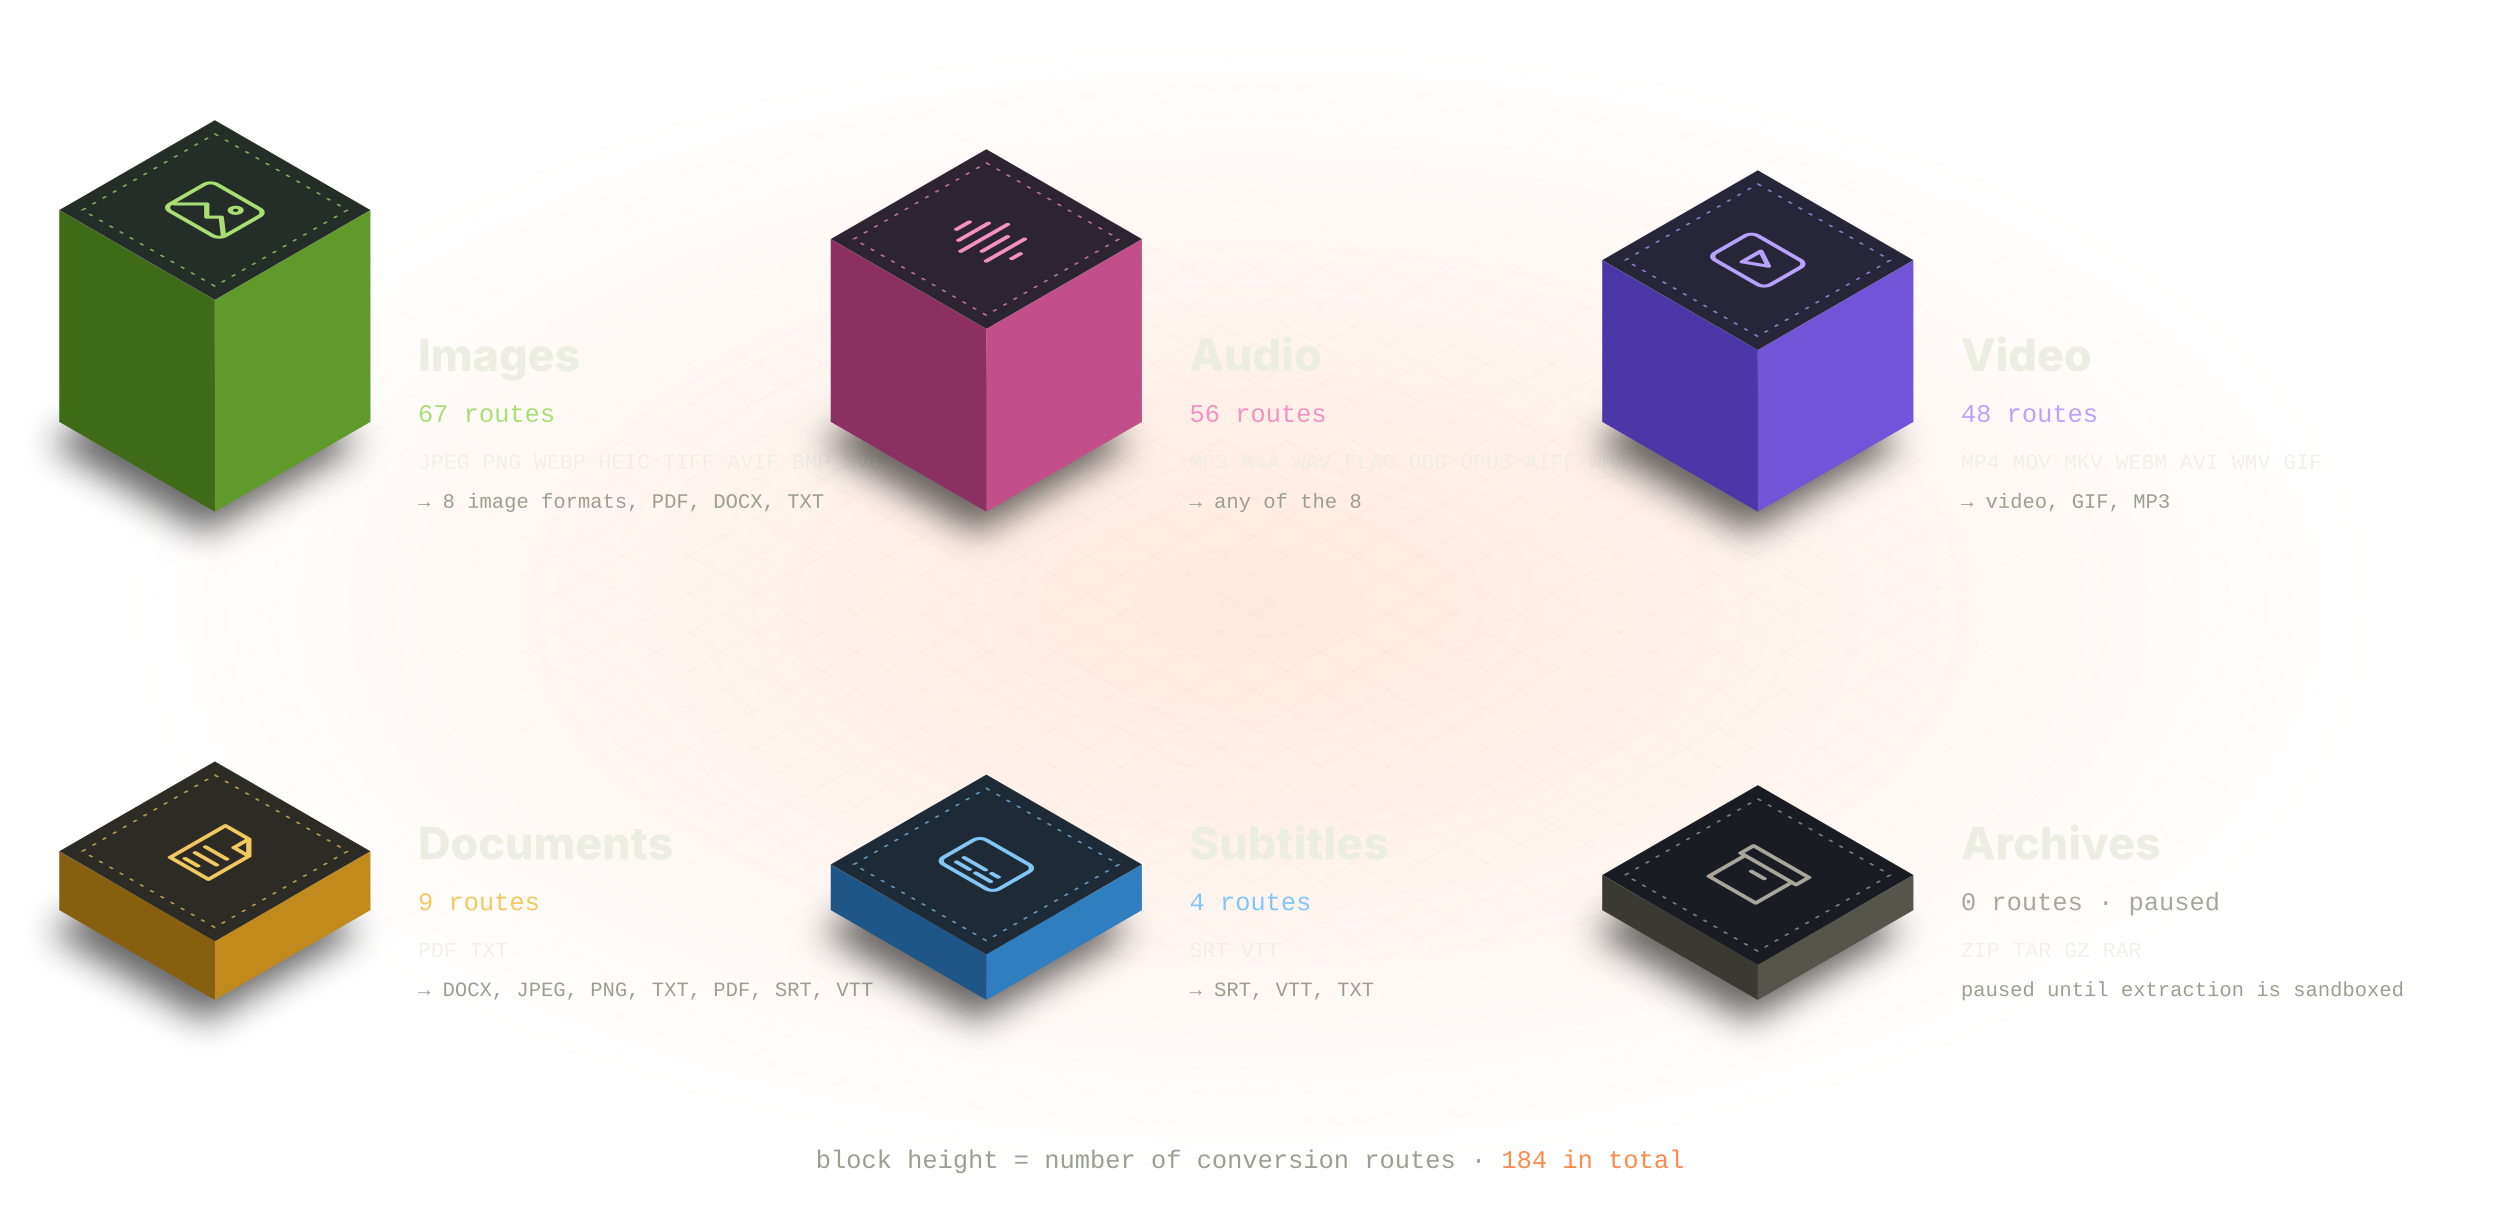
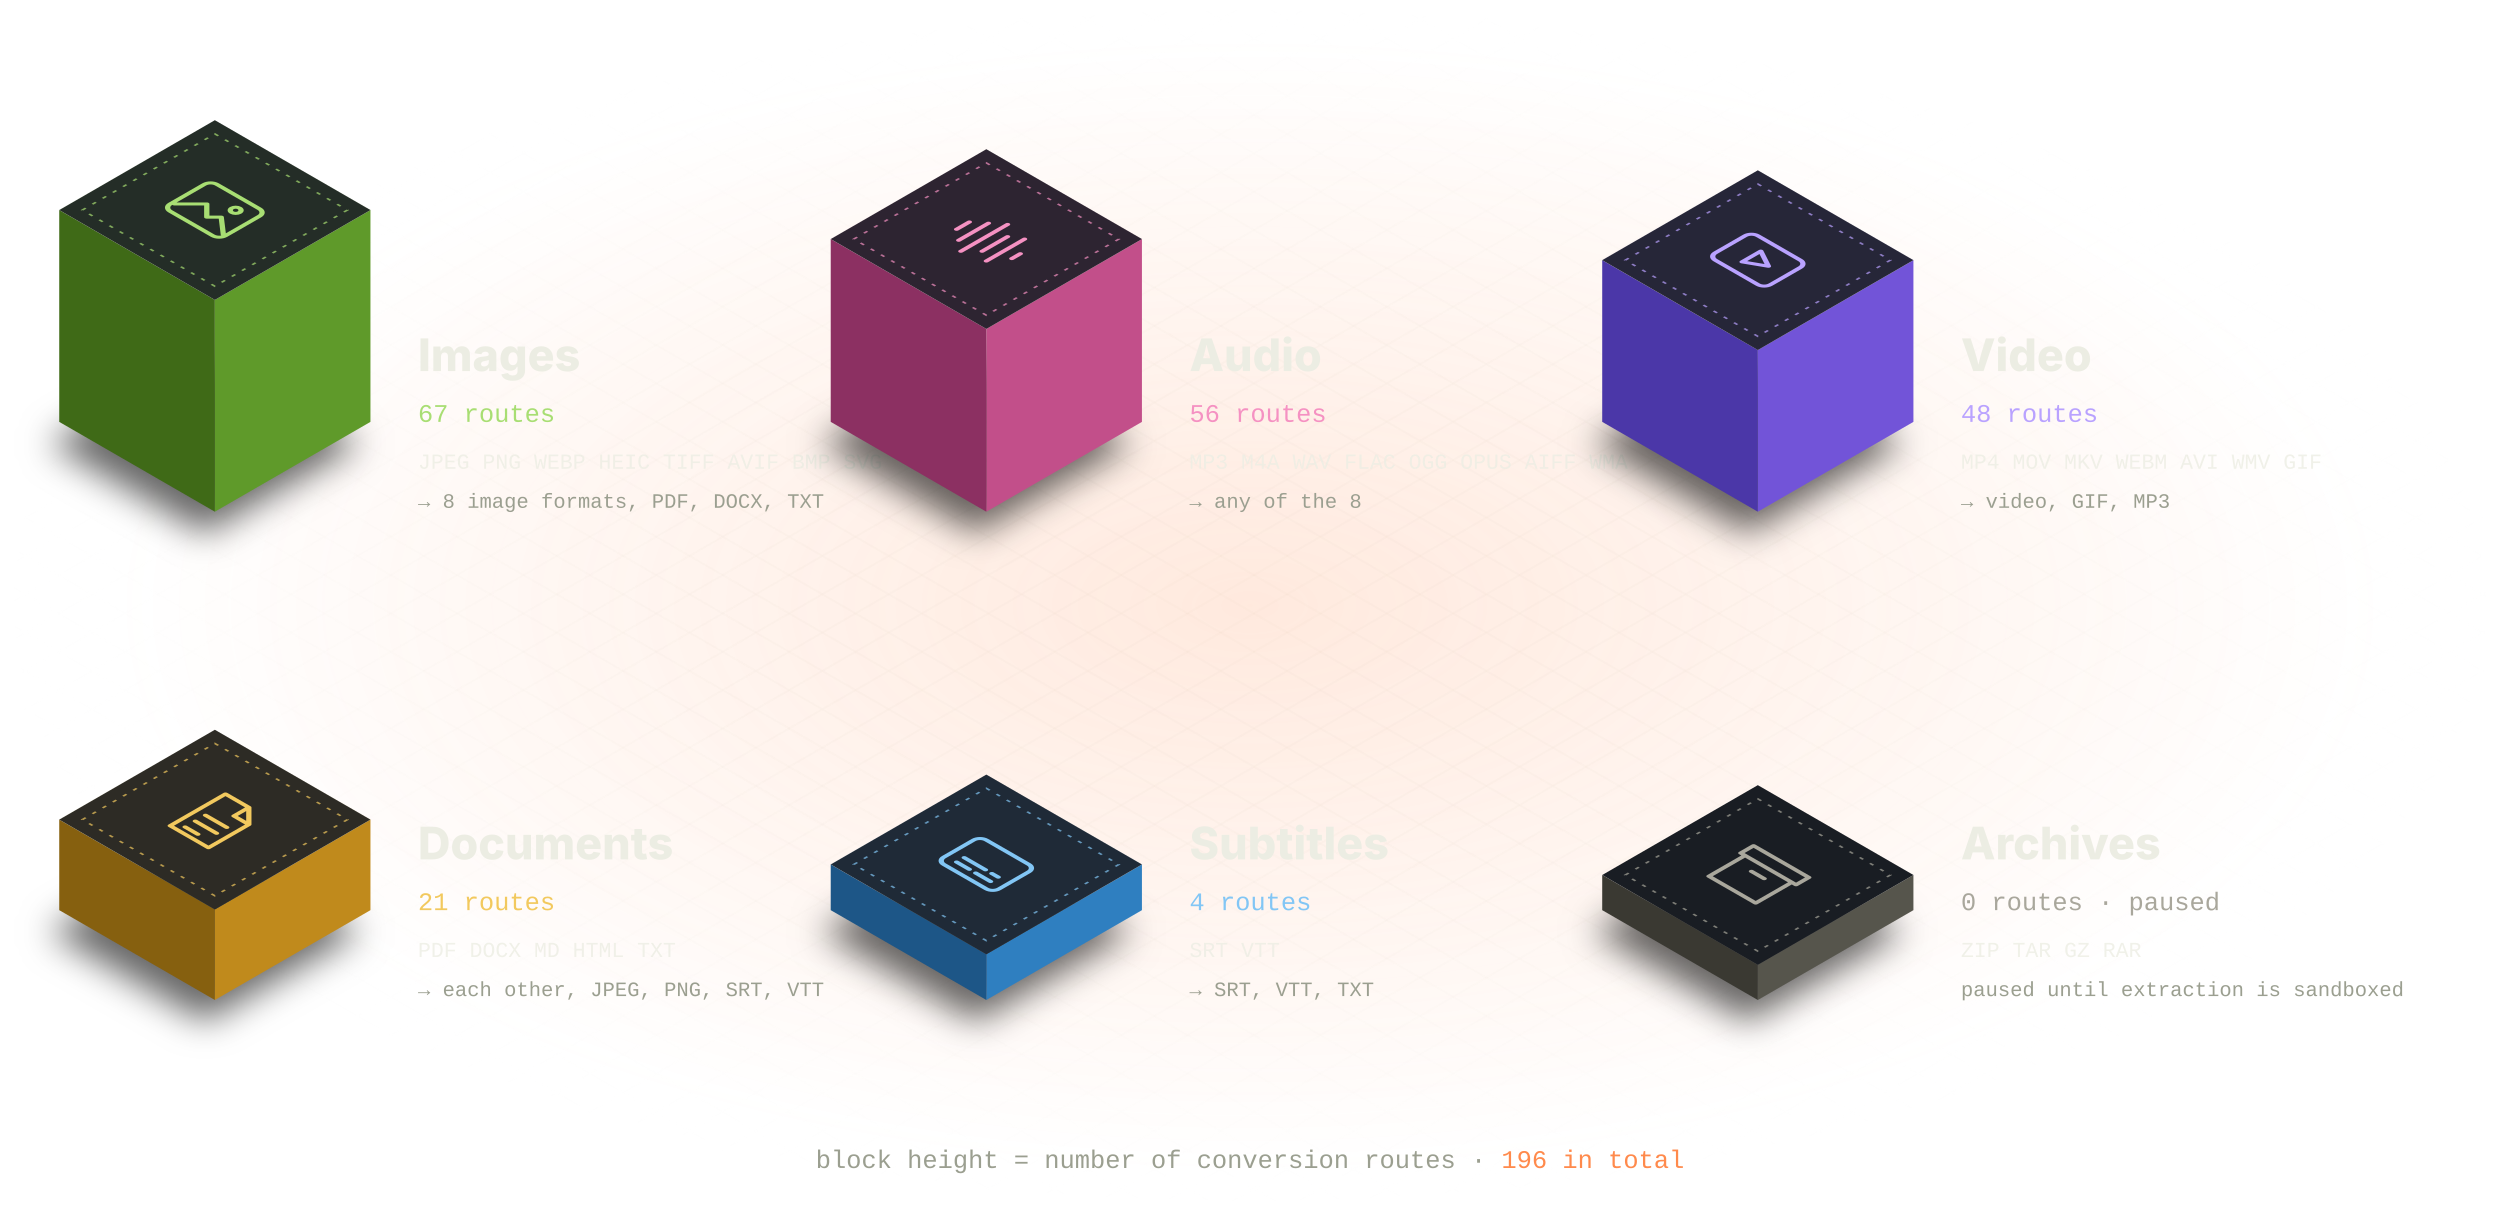
- <svg xmlns="http://www.w3.org/2000/svg" viewBox="0 0 1280 620" width="1280" height="620" role="img" aria-label="184 conversion routes across images, audio, video, documents and subtitles">
+ <svg xmlns="http://www.w3.org/2000/svg" viewBox="0 0 1280 620" width="1280" height="620" role="img" aria-label="196 conversion routes across images, audio, video, documents and subtitles">
  <defs>
    <radialGradient id="glowOrange" cx=".5" cy=".5" r=".5">
      <stop offset="0" stop-color="#ff8a4c" stop-opacity="0.34" />
      <stop offset="1" stop-color="#ff8a4c" stop-opacity="0" />
    </radialGradient>
    <radialGradient id="glowLime" cx=".5" cy=".5" r=".5">
      <stop offset="0" stop-color="#a8de73" stop-opacity="0.24" />
      <stop offset="1" stop-color="#a8de73" stop-opacity="0" />
    </radialGradient>
    <radialGradient id="glowGrape" cx=".5" cy=".5" r=".5">
      <stop offset="0" stop-color="#b9a2ff" stop-opacity="0.24" />
      <stop offset="1" stop-color="#b9a2ff" stop-opacity="0" />
    </radialGradient>
    <radialGradient id="glowBerry" cx=".5" cy=".5" r=".5">
      <stop offset="0" stop-color="#f591c2" stop-opacity="0.21" />
      <stop offset="1" stop-color="#f591c2" stop-opacity="0" />
    </radialGradient>
    <radialGradient id="glowSky" cx=".5" cy=".5" r=".5">
      <stop offset="0" stop-color="#82c6f5" stop-opacity="0.21" />
      <stop offset="1" stop-color="#82c6f5" stop-opacity="0" />
    </radialGradient>
    <radialGradient id="glowLemon" cx=".5" cy=".5" r=".5">
      <stop offset="0" stop-color="#f2c95e" stop-opacity="0.22" />
      <stop offset="1" stop-color="#f2c95e" stop-opacity="0" />
    </radialGradient>
    <radialGradient id="fadeGrad" cx=".5" cy=".5" r=".5">
      <stop offset=".35" stop-color="#fff" stop-opacity="1" />
      <stop offset="1" stop-color="#fff" stop-opacity="0" />
    </radialGradient>
    <mask id="fade" maskUnits="userSpaceOnUse" x="0" y="0" width="1280" height="620">
      <rect width="1280" height="620" fill="url(#fadeGrad)" />
    </mask>
    <filter id="soft" x="-30%" y="-30%" width="160%" height="160%">
      <feGaussianBlur stdDeviation="9" />
    </filter>
    <filter id="softer" x="-30%" y="-30%" width="160%" height="160%">
      <feGaussianBlur stdDeviation="16" />
    </filter>
    <filter id="glow" x="-50%" y="-50%" width="200%" height="200%">
      <feGaussianBlur stdDeviation="3" result="b" />
      <feMerge>
        <feMergeNode in="b" />
        <feMergeNode in="SourceGraphic" />
      </feMerge>
    </filter>
  </defs>
  <style>
    .float { animation: float 6s ease-in-out infinite; }
    .float.d1 { animation-delay: -1.5s; }
    .float.d2 { animation-delay: -3s; }
    .float.d3 { animation-delay: -4.5s; }
    .breathe { animation: breathe 6s ease-in-out infinite; transform-box: fill-box; transform-origin: center; }
    .breathe.d1 { animation-delay: -1.5s; }
    .breathe.d2 { animation-delay: -3s; }
    .breathe.d3 { animation-delay: -4.5s; }
    .twinkle { animation: twinkle 4s ease-in-out infinite; }
    .drift { animation: drift 16s linear infinite; }
    .press { animation: press 6s cubic-bezier(.32,.72,0,1) infinite; }
    .press.k1 { animation-delay: 2s; }
    .press.k2 { animation-delay: 4s; }
    .run { animation: run 1.6s linear infinite; }
    @keyframes float { 0%, 100% { transform: translateY(0) } 50% { transform: translateY(-12px) } }
    @keyframes breathe { 0%, 100% { opacity: .5; transform: scale(1) } 50% { opacity: .3; transform: scale(.9) } }
    @keyframes twinkle { 0%, 100% { opacity: .15 } 50% { opacity: .75 } }
    @keyframes drift { from { transform: translateY(0) } to { transform: translateY(-640px) } }
    @keyframes press { 0%, 4% { transform: translateY(0) } 9%, 28% { transform: translateY(9px) } 34%, 100% { transform: translateY(0) } }
    @keyframes run { to { stroke-dashoffset: -20 } }
    @media (prefers-reduced-motion: reduce) { * { animation: none !important } }
  </style>
  <g mask="url(#fade)">
    <g stroke="#d0d3bf" stroke-opacity="0.07" stroke-width="1">
      <line x1="-2520" y1="0" x2="-1446.13" y2="620" />
      <line x1="-2520" y1="0" x2="-3593.87" y2="620" />
      <line x1="-2486" y1="0" x2="-1412.13" y2="620" />
      <line x1="-2486" y1="0" x2="-3559.87" y2="620" />
      <line x1="-2452" y1="0" x2="-1378.13" y2="620" />
      <line x1="-2452" y1="0" x2="-3525.87" y2="620" />
      <line x1="-2418" y1="0" x2="-1344.13" y2="620" />
      <line x1="-2418" y1="0" x2="-3491.87" y2="620" />
      <line x1="-2384" y1="0" x2="-1310.13" y2="620" />
      <line x1="-2384" y1="0" x2="-3457.87" y2="620" />
      <line x1="-2350" y1="0" x2="-1276.13" y2="620" />
      <line x1="-2350" y1="0" x2="-3423.87" y2="620" />
      <line x1="-2316" y1="0" x2="-1242.13" y2="620" />
      <line x1="-2316" y1="0" x2="-3389.87" y2="620" />
      <line x1="-2282" y1="0" x2="-1208.13" y2="620" />
      <line x1="-2282" y1="0" x2="-3355.87" y2="620" />
      <line x1="-2248" y1="0" x2="-1174.13" y2="620" />
      <line x1="-2248" y1="0" x2="-3321.87" y2="620" />
      <line x1="-2214" y1="0" x2="-1140.13" y2="620" />
      <line x1="-2214" y1="0" x2="-3287.87" y2="620" />
      <line x1="-2180" y1="0" x2="-1106.13" y2="620" />
      <line x1="-2180" y1="0" x2="-3253.87" y2="620" />
      <line x1="-2146" y1="0" x2="-1072.13" y2="620" />
      <line x1="-2146" y1="0" x2="-3219.87" y2="620" />
      <line x1="-2112" y1="0" x2="-1038.13" y2="620" />
      <line x1="-2112" y1="0" x2="-3185.87" y2="620" />
      <line x1="-2078" y1="0" x2="-1004.13" y2="620" />
      <line x1="-2078" y1="0" x2="-3151.87" y2="620" />
      <line x1="-2044" y1="0" x2="-970.13" y2="620" />
      <line x1="-2044" y1="0" x2="-3117.87" y2="620" />
      <line x1="-2010" y1="0" x2="-936.13" y2="620" />
      <line x1="-2010" y1="0" x2="-3083.87" y2="620" />
      <line x1="-1976" y1="0" x2="-902.13" y2="620" />
      <line x1="-1976" y1="0" x2="-3049.87" y2="620" />
      <line x1="-1942" y1="0" x2="-868.13" y2="620" />
      <line x1="-1942" y1="0" x2="-3015.87" y2="620" />
      <line x1="-1908" y1="0" x2="-834.13" y2="620" />
      <line x1="-1908" y1="0" x2="-2981.87" y2="620" />
      <line x1="-1874" y1="0" x2="-800.13" y2="620" />
      <line x1="-1874" y1="0" x2="-2947.87" y2="620" />
      <line x1="-1840" y1="0" x2="-766.13" y2="620" />
      <line x1="-1840" y1="0" x2="-2913.87" y2="620" />
      <line x1="-1806" y1="0" x2="-732.13" y2="620" />
      <line x1="-1806" y1="0" x2="-2879.87" y2="620" />
      <line x1="-1772" y1="0" x2="-698.13" y2="620" />
      <line x1="-1772" y1="0" x2="-2845.87" y2="620" />
      <line x1="-1738" y1="0" x2="-664.13" y2="620" />
      <line x1="-1738" y1="0" x2="-2811.87" y2="620" />
      <line x1="-1704" y1="0" x2="-630.13" y2="620" />
      <line x1="-1704" y1="0" x2="-2777.87" y2="620" />
      <line x1="-1670" y1="0" x2="-596.13" y2="620" />
      <line x1="-1670" y1="0" x2="-2743.87" y2="620" />
      <line x1="-1636" y1="0" x2="-562.13" y2="620" />
      <line x1="-1636" y1="0" x2="-2709.87" y2="620" />
      <line x1="-1602" y1="0" x2="-528.13" y2="620" />
      <line x1="-1602" y1="0" x2="-2675.87" y2="620" />
      <line x1="-1568" y1="0" x2="-494.13" y2="620" />
      <line x1="-1568" y1="0" x2="-2641.87" y2="620" />
      <line x1="-1534" y1="0" x2="-460.13" y2="620" />
      <line x1="-1534" y1="0" x2="-2607.87" y2="620" />
      <line x1="-1500" y1="0" x2="-426.13" y2="620" />
      <line x1="-1500" y1="0" x2="-2573.87" y2="620" />
      <line x1="-1466" y1="0" x2="-392.13" y2="620" />
      <line x1="-1466" y1="0" x2="-2539.87" y2="620" />
      <line x1="-1432" y1="0" x2="-358.13" y2="620" />
      <line x1="-1432" y1="0" x2="-2505.87" y2="620" />
      <line x1="-1398" y1="0" x2="-324.13" y2="620" />
      <line x1="-1398" y1="0" x2="-2471.87" y2="620" />
      <line x1="-1364" y1="0" x2="-290.13" y2="620" />
      <line x1="-1364" y1="0" x2="-2437.87" y2="620" />
      <line x1="-1330" y1="0" x2="-256.13" y2="620" />
      <line x1="-1330" y1="0" x2="-2403.87" y2="620" />
      <line x1="-1296" y1="0" x2="-222.13" y2="620" />
      <line x1="-1296" y1="0" x2="-2369.87" y2="620" />
      <line x1="-1262" y1="0" x2="-188.13" y2="620" />
      <line x1="-1262" y1="0" x2="-2335.87" y2="620" />
      <line x1="-1228" y1="0" x2="-154.13" y2="620" />
      <line x1="-1228" y1="0" x2="-2301.87" y2="620" />
      <line x1="-1194" y1="0" x2="-120.13" y2="620" />
      <line x1="-1194" y1="0" x2="-2267.87" y2="620" />
      <line x1="-1160" y1="0" x2="-86.13" y2="620" />
      <line x1="-1160" y1="0" x2="-2233.87" y2="620" />
      <line x1="-1126" y1="0" x2="-52.13" y2="620" />
      <line x1="-1126" y1="0" x2="-2199.87" y2="620" />
      <line x1="-1092" y1="0" x2="-18.13" y2="620" />
      <line x1="-1092" y1="0" x2="-2165.87" y2="620" />
      <line x1="-1058" y1="0" x2="15.87" y2="620" />
      <line x1="-1058" y1="0" x2="-2131.87" y2="620" />
      <line x1="-1024" y1="0" x2="49.87" y2="620" />
      <line x1="-1024" y1="0" x2="-2097.87" y2="620" />
      <line x1="-990" y1="0" x2="83.87" y2="620" />
      <line x1="-990" y1="0" x2="-2063.87" y2="620" />
      <line x1="-956" y1="0" x2="117.87" y2="620" />
      <line x1="-956" y1="0" x2="-2029.87" y2="620" />
      <line x1="-922" y1="0" x2="151.87" y2="620" />
      <line x1="-922" y1="0" x2="-1995.87" y2="620" />
      <line x1="-888" y1="0" x2="185.87" y2="620" />
      <line x1="-888" y1="0" x2="-1961.87" y2="620" />
      <line x1="-854" y1="0" x2="219.87" y2="620" />
      <line x1="-854" y1="0" x2="-1927.87" y2="620" />
      <line x1="-820" y1="0" x2="253.87" y2="620" />
      <line x1="-820" y1="0" x2="-1893.87" y2="620" />
      <line x1="-786" y1="0" x2="287.87" y2="620" />
      <line x1="-786" y1="0" x2="-1859.87" y2="620" />
      <line x1="-752" y1="0" x2="321.87" y2="620" />
      <line x1="-752" y1="0" x2="-1825.87" y2="620" />
      <line x1="-718" y1="0" x2="355.87" y2="620" />
      <line x1="-718" y1="0" x2="-1791.87" y2="620" />
      <line x1="-684" y1="0" x2="389.87" y2="620" />
      <line x1="-684" y1="0" x2="-1757.87" y2="620" />
      <line x1="-650" y1="0" x2="423.87" y2="620" />
      <line x1="-650" y1="0" x2="-1723.87" y2="620" />
      <line x1="-616" y1="0" x2="457.87" y2="620" />
      <line x1="-616" y1="0" x2="-1689.87" y2="620" />
      <line x1="-582" y1="0" x2="491.87" y2="620" />
      <line x1="-582" y1="0" x2="-1655.87" y2="620" />
      <line x1="-548" y1="0" x2="525.87" y2="620" />
      <line x1="-548" y1="0" x2="-1621.87" y2="620" />
      <line x1="-514" y1="0" x2="559.87" y2="620" />
      <line x1="-514" y1="0" x2="-1587.87" y2="620" />
      <line x1="-480" y1="0" x2="593.87" y2="620" />
      <line x1="-480" y1="0" x2="-1553.87" y2="620" />
      <line x1="-446" y1="0" x2="627.87" y2="620" />
      <line x1="-446" y1="0" x2="-1519.87" y2="620" />
      <line x1="-412" y1="0" x2="661.87" y2="620" />
      <line x1="-412" y1="0" x2="-1485.87" y2="620" />
      <line x1="-378" y1="0" x2="695.87" y2="620" />
      <line x1="-378" y1="0" x2="-1451.87" y2="620" />
      <line x1="-344" y1="0" x2="729.87" y2="620" />
      <line x1="-344" y1="0" x2="-1417.87" y2="620" />
      <line x1="-310" y1="0" x2="763.87" y2="620" />
      <line x1="-310" y1="0" x2="-1383.87" y2="620" />
      <line x1="-276" y1="0" x2="797.87" y2="620" />
      <line x1="-276" y1="0" x2="-1349.87" y2="620" />
      <line x1="-242" y1="0" x2="831.87" y2="620" />
      <line x1="-242" y1="0" x2="-1315.87" y2="620" />
      <line x1="-208" y1="0" x2="865.87" y2="620" />
      <line x1="-208" y1="0" x2="-1281.87" y2="620" />
      <line x1="-174" y1="0" x2="899.87" y2="620" />
      <line x1="-174" y1="0" x2="-1247.87" y2="620" />
      <line x1="-140" y1="0" x2="933.87" y2="620" />
      <line x1="-140" y1="0" x2="-1213.87" y2="620" />
      <line x1="-106" y1="0" x2="967.87" y2="620" />
      <line x1="-106" y1="0" x2="-1179.87" y2="620" />
      <line x1="-72" y1="0" x2="1001.87" y2="620" />
      <line x1="-72" y1="0" x2="-1145.87" y2="620" />
      <line x1="-38" y1="0" x2="1035.87" y2="620" />
      <line x1="-38" y1="0" x2="-1111.87" y2="620" />
      <line x1="-4" y1="0" x2="1069.87" y2="620" />
      <line x1="-4" y1="0" x2="-1077.87" y2="620" />
      <line x1="30" y1="0" x2="1103.87" y2="620" />
      <line x1="30" y1="0" x2="-1043.87" y2="620" />
      <line x1="64" y1="0" x2="1137.87" y2="620" />
      <line x1="64" y1="0" x2="-1009.87" y2="620" />
      <line x1="98" y1="0" x2="1171.87" y2="620" />
      <line x1="98" y1="0" x2="-975.87" y2="620" />
      <line x1="132" y1="0" x2="1205.87" y2="620" />
      <line x1="132" y1="0" x2="-941.87" y2="620" />
      <line x1="166" y1="0" x2="1239.87" y2="620" />
      <line x1="166" y1="0" x2="-907.87" y2="620" />
      <line x1="200" y1="0" x2="1273.87" y2="620" />
      <line x1="200" y1="0" x2="-873.87" y2="620" />
      <line x1="234" y1="0" x2="1307.87" y2="620" />
      <line x1="234" y1="0" x2="-839.87" y2="620" />
      <line x1="268" y1="0" x2="1341.87" y2="620" />
      <line x1="268" y1="0" x2="-805.87" y2="620" />
      <line x1="302" y1="0" x2="1375.87" y2="620" />
      <line x1="302" y1="0" x2="-771.87" y2="620" />
      <line x1="336" y1="0" x2="1409.87" y2="620" />
      <line x1="336" y1="0" x2="-737.87" y2="620" />
      <line x1="370" y1="0" x2="1443.87" y2="620" />
      <line x1="370" y1="0" x2="-703.87" y2="620" />
      <line x1="404" y1="0" x2="1477.87" y2="620" />
      <line x1="404" y1="0" x2="-669.87" y2="620" />
      <line x1="438" y1="0" x2="1511.87" y2="620" />
      <line x1="438" y1="0" x2="-635.87" y2="620" />
      <line x1="472" y1="0" x2="1545.87" y2="620" />
      <line x1="472" y1="0" x2="-601.87" y2="620" />
      <line x1="506" y1="0" x2="1579.87" y2="620" />
      <line x1="506" y1="0" x2="-567.87" y2="620" />
      <line x1="540" y1="0" x2="1613.87" y2="620" />
      <line x1="540" y1="0" x2="-533.87" y2="620" />
      <line x1="574" y1="0" x2="1647.87" y2="620" />
      <line x1="574" y1="0" x2="-499.87" y2="620" />
      <line x1="608" y1="0" x2="1681.87" y2="620" />
      <line x1="608" y1="0" x2="-465.87" y2="620" />
      <line x1="642" y1="0" x2="1715.87" y2="620" />
      <line x1="642" y1="0" x2="-431.87" y2="620" />
      <line x1="676" y1="0" x2="1749.87" y2="620" />
      <line x1="676" y1="0" x2="-397.87" y2="620" />
      <line x1="710" y1="0" x2="1783.87" y2="620" />
      <line x1="710" y1="0" x2="-363.87" y2="620" />
      <line x1="744" y1="0" x2="1817.87" y2="620" />
      <line x1="744" y1="0" x2="-329.87" y2="620" />
      <line x1="778" y1="0" x2="1851.87" y2="620" />
      <line x1="778" y1="0" x2="-295.87" y2="620" />
      <line x1="812" y1="0" x2="1885.87" y2="620" />
      <line x1="812" y1="0" x2="-261.87" y2="620" />
      <line x1="846" y1="0" x2="1919.87" y2="620" />
      <line x1="846" y1="0" x2="-227.87" y2="620" />
      <line x1="880" y1="0" x2="1953.87" y2="620" />
      <line x1="880" y1="0" x2="-193.87" y2="620" />
      <line x1="914" y1="0" x2="1987.87" y2="620" />
      <line x1="914" y1="0" x2="-159.87" y2="620" />
      <line x1="948" y1="0" x2="2021.87" y2="620" />
      <line x1="948" y1="0" x2="-125.87" y2="620" />
      <line x1="982" y1="0" x2="2055.87" y2="620" />
      <line x1="982" y1="0" x2="-91.87" y2="620" />
      <line x1="1016" y1="0" x2="2089.87" y2="620" />
      <line x1="1016" y1="0" x2="-57.87" y2="620" />
      <line x1="1050" y1="0" x2="2123.87" y2="620" />
      <line x1="1050" y1="0" x2="-23.87" y2="620" />
      <line x1="1084" y1="0" x2="2157.87" y2="620" />
      <line x1="1084" y1="0" x2="10.13" y2="620" />
      <line x1="1118" y1="0" x2="2191.87" y2="620" />
      <line x1="1118" y1="0" x2="44.13" y2="620" />
      <line x1="1152" y1="0" x2="2225.87" y2="620" />
      <line x1="1152" y1="0" x2="78.13" y2="620" />
      <line x1="1186" y1="0" x2="2259.87" y2="620" />
      <line x1="1186" y1="0" x2="112.13" y2="620" />
      <line x1="1220" y1="0" x2="2293.87" y2="620" />
      <line x1="1220" y1="0" x2="146.13" y2="620" />
      <line x1="1254" y1="0" x2="2327.87" y2="620" />
      <line x1="1254" y1="0" x2="180.13" y2="620" />
      <line x1="1288" y1="0" x2="2361.87" y2="620" />
      <line x1="1288" y1="0" x2="214.13" y2="620" />
      <line x1="1322" y1="0" x2="2395.87" y2="620" />
      <line x1="1322" y1="0" x2="248.13" y2="620" />
      <line x1="1356" y1="0" x2="2429.87" y2="620" />
      <line x1="1356" y1="0" x2="282.13" y2="620" />
      <line x1="1390" y1="0" x2="2463.87" y2="620" />
      <line x1="1390" y1="0" x2="316.13" y2="620" />
      <line x1="1424" y1="0" x2="2497.87" y2="620" />
      <line x1="1424" y1="0" x2="350.13" y2="620" />
      <line x1="1458" y1="0" x2="2531.87" y2="620" />
      <line x1="1458" y1="0" x2="384.13" y2="620" />
      <line x1="1492" y1="0" x2="2565.87" y2="620" />
      <line x1="1492" y1="0" x2="418.13" y2="620" />
      <line x1="1526" y1="0" x2="2599.87" y2="620" />
      <line x1="1526" y1="0" x2="452.13" y2="620" />
      <line x1="1560" y1="0" x2="2633.87" y2="620" />
      <line x1="1560" y1="0" x2="486.13" y2="620" />
      <line x1="1594" y1="0" x2="2667.87" y2="620" />
      <line x1="1594" y1="0" x2="520.13" y2="620" />
      <line x1="1628" y1="0" x2="2701.87" y2="620" />
      <line x1="1628" y1="0" x2="554.13" y2="620" />
      <line x1="1662" y1="0" x2="2735.87" y2="620" />
      <line x1="1662" y1="0" x2="588.13" y2="620" />
      <line x1="1696" y1="0" x2="2769.87" y2="620" />
      <line x1="1696" y1="0" x2="622.13" y2="620" />
      <line x1="1730" y1="0" x2="2803.87" y2="620" />
      <line x1="1730" y1="0" x2="656.13" y2="620" />
      <line x1="1764" y1="0" x2="2837.87" y2="620" />
      <line x1="1764" y1="0" x2="690.13" y2="620" />
      <line x1="1798" y1="0" x2="2871.87" y2="620" />
      <line x1="1798" y1="0" x2="724.13" y2="620" />
      <line x1="1832" y1="0" x2="2905.87" y2="620" />
      <line x1="1832" y1="0" x2="758.13" y2="620" />
      <line x1="1866" y1="0" x2="2939.87" y2="620" />
      <line x1="1866" y1="0" x2="792.13" y2="620" />
      <line x1="1900" y1="0" x2="2973.87" y2="620" />
      <line x1="1900" y1="0" x2="826.13" y2="620" />
      <line x1="1934" y1="0" x2="3007.87" y2="620" />
      <line x1="1934" y1="0" x2="860.13" y2="620" />
      <line x1="1968" y1="0" x2="3041.87" y2="620" />
      <line x1="1968" y1="0" x2="894.13" y2="620" />
      <line x1="2002" y1="0" x2="3075.87" y2="620" />
      <line x1="2002" y1="0" x2="928.13" y2="620" />
      <line x1="2036" y1="0" x2="3109.87" y2="620" />
      <line x1="2036" y1="0" x2="962.13" y2="620" />
      <line x1="2070" y1="0" x2="3143.87" y2="620" />
      <line x1="2070" y1="0" x2="996.13" y2="620" />
      <line x1="2104" y1="0" x2="3177.87" y2="620" />
      <line x1="2104" y1="0" x2="1030.13" y2="620" />
      <line x1="2138" y1="0" x2="3211.87" y2="620" />
      <line x1="2138" y1="0" x2="1064.13" y2="620" />
      <line x1="2172" y1="0" x2="3245.87" y2="620" />
      <line x1="2172" y1="0" x2="1098.13" y2="620" />
      <line x1="2206" y1="0" x2="3279.87" y2="620" />
      <line x1="2206" y1="0" x2="1132.13" y2="620" />
      <line x1="2240" y1="0" x2="3313.87" y2="620" />
      <line x1="2240" y1="0" x2="1166.13" y2="620" />
      <line x1="2274" y1="0" x2="3347.87" y2="620" />
      <line x1="2274" y1="0" x2="1200.13" y2="620" />
      <line x1="2308" y1="0" x2="3381.87" y2="620" />
      <line x1="2308" y1="0" x2="1234.13" y2="620" />
      <line x1="2342" y1="0" x2="3415.87" y2="620" />
      <line x1="2342" y1="0" x2="1268.13" y2="620" />
      <line x1="2376" y1="0" x2="3449.87" y2="620" />
      <line x1="2376" y1="0" x2="1302.13" y2="620" />
      <line x1="2410" y1="0" x2="3483.87" y2="620" />
      <line x1="2410" y1="0" x2="1336.13" y2="620" />
      <line x1="2444" y1="0" x2="3517.87" y2="620" />
      <line x1="2444" y1="0" x2="1370.13" y2="620" />
      <line x1="2478" y1="0" x2="3551.87" y2="620" />
      <line x1="2478" y1="0" x2="1404.13" y2="620" />
      <line x1="2512" y1="0" x2="3585.87" y2="620" />
      <line x1="2512" y1="0" x2="1438.13" y2="620" />
    </g>
  </g>
  <ellipse cx="640" cy="310" rx="580" ry="290" fill="url(#glowOrange)" opacity=".55" />
  <g class="drift" style="animation-duration:19.34s;animation-delay:-15.74s">
    <text x="525.66" y="1315.16" font-family="ui-monospace, SFMono-Regular, Menlo, Consolas, 'Liberation Mono', monospace" font-size="11.75" fill="#ff8a4c" class="twinkle" style="animation-delay:-1.52s">.png</text>
  </g>
  <g class="drift" style="animation-duration:25.76s;animation-delay:-11.51s">
    <text x="26.14" y="859.84" font-family="ui-monospace, SFMono-Regular, Menlo, Consolas, 'Liberation Mono', monospace" font-size="9.59" fill="#a8de73" class="twinkle" style="animation-delay:-3s">●</text>
  </g>
  <g class="drift" style="animation-duration:13.38s;animation-delay:-8.38s">
    <text x="652.54" y="1294.34" font-family="ui-monospace, SFMono-Regular, Menlo, Consolas, 'Liberation Mono', monospace" font-size="12.93" fill="#b9a2ff" class="twinkle" style="animation-delay:-1.78s">.pdf</text>
  </g>
  <g class="drift" style="animation-duration:14.88s;animation-delay:-10.19s">
    <text x="271.54" y="965.31" font-family="ui-monospace, SFMono-Regular, Menlo, Consolas, 'Liberation Mono', monospace" font-size="13.45" fill="#f2c95e" class="twinkle" style="animation-delay:-3.19s">+</text>
  </g>
  <g class="drift" style="animation-duration:20.91s;animation-delay:-20s">
    <text x="589.79" y="1319.44" font-family="ui-monospace, SFMono-Regular, Menlo, Consolas, 'Liberation Mono', monospace" font-size="12.81" fill="#f591c2" class="twinkle" style="animation-delay:-0.56s">.mov</text>
  </g>
  <g class="drift" style="animation-duration:22.14s;animation-delay:-17.15s">
    <text x="753.98" y="1323.37" font-family="ui-monospace, SFMono-Regular, Menlo, Consolas, 'Liberation Mono', monospace" font-size="12.68" fill="#82c6f5" class="twinkle" style="animation-delay:-3.23s">·</text>
  </g>
  <g class="drift" style="animation-duration:23.25s;animation-delay:-10.98s">
    <text x="1190.75" y="1183.79" font-family="ui-monospace, SFMono-Regular, Menlo, Consolas, 'Liberation Mono', monospace" font-size="9.72" fill="#72d9c6" class="twinkle" style="animation-delay:-0.52s">.heic</text>
  </g>
  <g class="drift" style="animation-duration:14.89s;animation-delay:-5.7s">
    <text x="1046.78" y="1107.36" font-family="ui-monospace, SFMono-Regular, Menlo, Consolas, 'Liberation Mono', monospace" font-size="10.61" fill="#ff8a4c" class="twinkle" style="animation-delay:-1.78s">◐</text>
  </g>
  <g class="drift" style="animation-duration:15.73s;animation-delay:-13.21s">
    <text x="748.74" y="1300.75" font-family="ui-monospace, SFMono-Regular, Menlo, Consolas, 'Liberation Mono', monospace" font-size="12.01" fill="#a8de73" class="twinkle" style="animation-delay:-0.34s">.mp3</text>
  </g>
  <g class="drift" style="animation-duration:16.45s;animation-delay:-2.91s">
    <text x="723.29" y="1350.61" font-family="ui-monospace, SFMono-Regular, Menlo, Consolas, 'Liberation Mono', monospace" font-size="10.58" fill="#b9a2ff" class="twinkle" style="animation-delay:-1.53s">.webp</text>
  </g>
  <g class="drift" style="animation-duration:21.7s;animation-delay:-15.76s">
    <text x="117.1" y="843.62" font-family="ui-monospace, SFMono-Regular, Menlo, Consolas, 'Liberation Mono', monospace" font-size="13" fill="#f2c95e" class="twinkle" style="animation-delay:-2.67s">●</text>
  </g>
  <g class="drift" style="animation-duration:22.16s;animation-delay:-18.22s">
    <text x="636.84" y="1226.45" font-family="ui-monospace, SFMono-Regular, Menlo, Consolas, 'Liberation Mono', monospace" font-size="10.92" fill="#f591c2" class="twinkle" style="animation-delay:-1.12s">.jpg</text>
  </g>
  <g class="drift" style="animation-duration:22.48s;animation-delay:-17.93s">
    <text x="149.17" y="845.76" font-family="ui-monospace, SFMono-Regular, Menlo, Consolas, 'Liberation Mono', monospace" font-size="11.02" fill="#82c6f5" class="twinkle" style="animation-delay:-2.19s">.png</text>
  </g>
  <g class="drift" style="animation-duration:13.35s;animation-delay:-13.16s">
    <text x="360.76" y="1148.22" font-family="ui-monospace, SFMono-Regular, Menlo, Consolas, 'Liberation Mono', monospace" font-size="9.97" fill="#72d9c6" class="twinkle" style="animation-delay:-3.23s">●</text>
  </g>
  <g class="drift" style="animation-duration:13.41s;animation-delay:-9.67s">
    <text x="418.27" y="1100.49" font-family="ui-monospace, SFMono-Regular, Menlo, Consolas, 'Liberation Mono', monospace" font-size="9.42" fill="#ff8a4c" class="twinkle" style="animation-delay:-1.57s">.pdf</text>
  </g>
  <g class="drift" style="animation-duration:13.35s;animation-delay:-4.47s">
    <text x="748.38" y="909.24" font-family="ui-monospace, SFMono-Regular, Menlo, Consolas, 'Liberation Mono', monospace" font-size="11.05" fill="#a8de73" class="twinkle" style="animation-delay:-2.53s">+</text>
  </g>
  <g class="drift" style="animation-duration:17.83s;animation-delay:-2.9s">
    <text x="497.74" y="781.15" font-family="ui-monospace, SFMono-Regular, Menlo, Consolas, 'Liberation Mono', monospace" font-size="11.52" fill="#b9a2ff" class="twinkle" style="animation-delay:-3.46s">.mov</text>
  </g>
  <g class="drift" style="animation-duration:17.51s;animation-delay:-9.39s">
    <text x="93.04" y="922.86" font-family="ui-monospace, SFMono-Regular, Menlo, Consolas, 'Liberation Mono', monospace" font-size="12.5" fill="#f2c95e" class="twinkle" style="animation-delay:-1.68s">·</text>
  </g>
  <g class="breathe d0">
    <polygon points="104.8,181 184.48,227 104.8,273 25.13,227" fill="#000000" opacity="0.6" filter="url(#soft)" />
  </g>
  <g class="float d0">
    <polygon points="189.67,107.55 110,153.55 110,262 189.67,216" fill="#5f9a2a" />
    <polygon points="30.33,107.55 110,153.55 110,262 30.33,216" fill="#3f6a17" />
    <polygon points="110,61.55 189.67,107.55 110,153.55 30.33,107.55" fill="#12161d" stroke="none" stroke-opacity="1" stroke-width="1.2" stroke-linejoin="round" />
    <g transform="matrix(0.87 0.5 -0.87 0.5 110 61.55)">
      <rect width="92" height="92" fill="#a8de73" fill-opacity="0.12" />
      <rect x="7" y="7" width="78" height="78" fill="none" stroke="#a8de73" stroke-opacity=".7" stroke-dasharray="2 4" />
      <path d="M3 2.5h10a1.5 1.5 0 0 1 1.5 1.5v8a1.5 1.5 0 0 1-1.5 1.5H3A1.5 1.5 0 0 1 1.5 12V4A1.5 1.5 0 0 1 3 2.5ZM2 11.5l3.8-3.8 2.7 2.7 1.7-1.7 3.8 3.3M11.4 5.6a.9.9 0 1 1-1.8 0a.9.9 0 1 1 1.8 0" transform="translate(26 26) scale(2.5)" fill="none" stroke="#a8de73" stroke-width="0.88" stroke-linecap="round" stroke-linejoin="round" />
    </g>
  </g>
  <g font-family="ui-monospace, SFMono-Regular, Menlo, Consolas, 'Liberation Mono', monospace">
    <text x="214" y="190" font-size="23" fill="#ecede3" font-family="-apple-system, BlinkMacSystemFont, 'SF Pro Display', Inter, 'Segoe UI', Helvetica, Arial, sans-serif" font-weight="800">Images</text>
    <text x="214" y="216" font-size="13" fill="#a8de73">67 routes</text>
    <text x="214" y="240" font-size="11" fill="#ecede3" opacity=".8">JPEG PNG WEBP HEIC TIFF AVIF BMP SVG</text>
    <text x="214" y="260" font-size="10.5" fill="#9b9f90">→ 8 image formats, PDF, DOCX, TXT</text>
  </g>
  <g class="breathe d1">
    <polygon points="499.8,181 579.48,227 499.8,273 420.13,227" fill="#000000" opacity="0.6" filter="url(#soft)" />
  </g>
  <g class="float d1">
    <polygon points="584.67,122.4 505,168.4 505,262 584.67,216" fill="#c24f8a" />
    <polygon points="425.33,122.4 505,168.4 505,262 425.33,216" fill="#8c3062" />
    <polygon points="505,76.4 584.67,122.4 505,168.4 425.33,122.4" fill="#12161d" stroke="none" stroke-opacity="1" stroke-width="1.2" stroke-linejoin="round" />
    <g transform="matrix(0.87 0.5 -0.87 0.5 505 76.4)">
      <rect width="92" height="92" fill="#f591c2" fill-opacity="0.12" />
      <rect x="7" y="7" width="78" height="78" fill="none" stroke="#f591c2" stroke-opacity=".7" stroke-dasharray="2 4" />
      <path d="M2.5 6.5v3M5 4.5v7M7.5 2.5v11M10 5v6M12.5 3.5v9M15 7v2" transform="translate(26 26) scale(2.5)" fill="none" stroke="#f591c2" stroke-width="0.88" stroke-linecap="round" stroke-linejoin="round" />
    </g>
  </g>
  <g font-family="ui-monospace, SFMono-Regular, Menlo, Consolas, 'Liberation Mono', monospace">
    <text x="609" y="190" font-size="23" fill="#ecede3" font-family="-apple-system, BlinkMacSystemFont, 'SF Pro Display', Inter, 'Segoe UI', Helvetica, Arial, sans-serif" font-weight="800">Audio</text>
    <text x="609" y="216" font-size="13" fill="#f591c2">56 routes</text>
    <text x="609" y="240" font-size="11" fill="#ecede3" opacity=".8">MP3 M4A WAV FLAC OGG OPUS AIFF WMA</text>
    <text x="609" y="260" font-size="10.5" fill="#9b9f90">→ any of the 8</text>
  </g>
  <g class="breathe d2">
    <polygon points="894.8,181 974.48,227 894.8,273 815.13,227" fill="#000000" opacity="0.6" filter="url(#soft)" />
  </g>
  <g class="float d2">
    <polygon points="979.67,133.2 900,179.2 900,262 979.67,216" fill="#7254d8" />
    <polygon points="820.33,133.2 900,179.2 900,262 820.33,216" fill="#4b37a8" />
    <polygon points="900,87.2 979.67,133.2 900,179.2 820.33,133.2" fill="#12161d" stroke="none" stroke-opacity="1" stroke-width="1.2" stroke-linejoin="round" />
    <g transform="matrix(0.87 0.5 -0.87 0.5 900 87.2)">
      <rect width="92" height="92" fill="#b9a2ff" fill-opacity="0.12" />
      <rect x="7" y="7" width="78" height="78" fill="none" stroke="#b9a2ff" stroke-opacity=".7" stroke-dasharray="2 4" />
      <path d="M3 3h10a1.5 1.5 0 0 1 1.5 1.5v7A1.5 1.5 0 0 1 13 13H3a1.5 1.5 0 0 1-1.5-1.5v-7A1.5 1.5 0 0 1 3 3ZM6.5 5.8 10.5 8l-4 2.2Z" transform="translate(26 26) scale(2.5)" fill="none" stroke="#b9a2ff" stroke-width="0.88" stroke-linecap="round" stroke-linejoin="round" />
    </g>
  </g>
  <g font-family="ui-monospace, SFMono-Regular, Menlo, Consolas, 'Liberation Mono', monospace">
    <text x="1004" y="190" font-size="23" fill="#ecede3" font-family="-apple-system, BlinkMacSystemFont, 'SF Pro Display', Inter, 'Segoe UI', Helvetica, Arial, sans-serif" font-weight="800">Video</text>
    <text x="1004" y="216" font-size="13" fill="#b9a2ff">48 routes</text>
    <text x="1004" y="240" font-size="11" fill="#ecede3" opacity=".8">MP4 MOV MKV WEBM AVI WMV GIF</text>
    <text x="1004" y="260" font-size="10.5" fill="#9b9f90">→ video, GIF, MP3</text>
  </g>
  <g class="breathe d3">
    <polygon points="104.8,431 184.48,477 104.8,523 25.13,477" fill="#000000" opacity="0.6" filter="url(#soft)" />
  </g>
  <g class="float d3">
-     <polygon points="189.67,435.85 110,481.85 110,512 189.67,466" fill="#c08a1c" />
-     <polygon points="30.33,435.85 110,481.85 110,512 30.33,466" fill="#86600f" />
-     <polygon points="110,389.85 189.67,435.85 110,481.85 30.33,435.85" fill="#12161d" stroke="none" stroke-opacity="1" stroke-width="1.2" stroke-linejoin="round" />
-     <g transform="matrix(0.87 0.5 -0.87 0.5 110 389.85)">
+     <polygon points="189.67,419.65 110,465.65 110,512 189.67,466" fill="#c08a1c" />
+     <polygon points="30.33,419.65 110,465.65 110,512 30.33,466" fill="#86600f" />
+     <polygon points="110,373.65 189.67,419.65 110,465.65 30.33,419.65" fill="#12161d" stroke="none" stroke-opacity="1" stroke-width="1.2" stroke-linejoin="round" />
+     <g transform="matrix(0.87 0.5 -0.87 0.5 110 373.65)">
      <rect width="92" height="92" fill="#f2c95e" fill-opacity="0.12" />
      <rect x="7" y="7" width="78" height="78" fill="none" stroke="#f2c95e" stroke-opacity=".7" stroke-dasharray="2 4" />
      <path d="M4 1.5h5.5L13 5v9.5H4ZM9.5 1.5V5H13M6 8.2h5M6 10.6h5M6 13h3" transform="translate(26 26) scale(2.5)" fill="none" stroke="#f2c95e" stroke-width="0.88" stroke-linecap="round" stroke-linejoin="round" />
    </g>
  </g>
  <g font-family="ui-monospace, SFMono-Regular, Menlo, Consolas, 'Liberation Mono', monospace">
    <text x="214" y="440" font-size="23" fill="#ecede3" font-family="-apple-system, BlinkMacSystemFont, 'SF Pro Display', Inter, 'Segoe UI', Helvetica, Arial, sans-serif" font-weight="800">Documents</text>
-     <text x="214" y="466" font-size="13" fill="#f2c95e">9 routes</text>
-     <text x="214" y="490" font-size="11" fill="#ecede3" opacity=".8">PDF TXT</text>
-     <text x="214" y="510" font-size="10.5" fill="#9b9f90">→ DOCX, JPEG, PNG, TXT, PDF, SRT, VTT</text>
+     <text x="214" y="466" font-size="13" fill="#f2c95e">21 routes</text>
+     <text x="214" y="490" font-size="11" fill="#ecede3" opacity=".8">PDF DOCX MD HTML TXT</text>
+     <text x="214" y="510" font-size="10.5" fill="#9b9f90">→ each other, JPEG, PNG, SRT, VTT</text>
  </g>
  <g class="breathe d0">
    <polygon points="499.8,431 579.48,477 499.8,523 420.13,477" fill="#000000" opacity="0.6" filter="url(#soft)" />
  </g>
  <g class="float d0">
    <polygon points="584.67,442.6 505,488.6 505,512 584.67,466" fill="#2f7fc0" />
    <polygon points="425.33,442.6 505,488.6 505,512 425.33,466" fill="#1d5687" />
    <polygon points="505,396.6 584.67,442.6 505,488.6 425.33,442.6" fill="#12161d" stroke="none" stroke-opacity="1" stroke-width="1.2" stroke-linejoin="round" />
    <g transform="matrix(0.87 0.5 -0.87 0.5 505 396.6)">
      <rect width="92" height="92" fill="#82c6f5" fill-opacity="0.12" />
      <rect x="7" y="7" width="78" height="78" fill="none" stroke="#82c6f5" stroke-opacity=".7" stroke-dasharray="2 4" />
      <path d="M3 3h10a1.5 1.5 0 0 1 1.5 1.5v7A1.5 1.5 0 0 1 13 13H3a1.5 1.5 0 0 1-1.5-1.5v-7A1.5 1.5 0 0 1 3 3ZM4 9.2h5M10.5 9.2H12M4 11h3M8.5 11H12" transform="translate(26 26) scale(2.5)" fill="none" stroke="#82c6f5" stroke-width="0.88" stroke-linecap="round" stroke-linejoin="round" />
    </g>
  </g>
  <g font-family="ui-monospace, SFMono-Regular, Menlo, Consolas, 'Liberation Mono', monospace">
    <text x="609" y="440" font-size="23" fill="#ecede3" font-family="-apple-system, BlinkMacSystemFont, 'SF Pro Display', Inter, 'Segoe UI', Helvetica, Arial, sans-serif" font-weight="800">Subtitles</text>
    <text x="609" y="466" font-size="13" fill="#82c6f5">4 routes</text>
    <text x="609" y="490" font-size="11" fill="#ecede3" opacity=".8">SRT VTT</text>
    <text x="609" y="510" font-size="10.5" fill="#9b9f90">→ SRT, VTT, TXT</text>
  </g>
  <g class="breathe d1">
    <polygon points="894.8,431 974.48,477 894.8,523 815.13,477" fill="#000000" opacity="0.6" filter="url(#soft)" />
  </g>
  <g class="float d1">
    <polygon points="979.67,448 900,494 900,512 979.67,466" fill="#56554c" />
    <polygon points="820.33,448 900,494 900,512 820.33,466" fill="#3a3932" />
    <polygon points="900,402 979.67,448 900,494 820.33,448" fill="#12161d" stroke="none" stroke-opacity="1" stroke-width="1.2" stroke-linejoin="round" />
    <g transform="matrix(0.87 0.5 -0.87 0.5 900 402)">
      <rect width="92" height="92" fill="#a9a79c" fill-opacity="0.05" />
      <rect x="7" y="7" width="78" height="78" fill="none" stroke="#a9a79c" stroke-opacity=".7" stroke-dasharray="2 4" />
      <path d="M1.5 2.5h13v3h-13ZM2.5 5.5h11v8.5h-11ZM6.5 8h3" transform="translate(26 26) scale(2.5)" fill="none" stroke="#a9a79c" stroke-width="0.88" stroke-linecap="round" stroke-linejoin="round" />
    </g>
  </g>
  <g font-family="ui-monospace, SFMono-Regular, Menlo, Consolas, 'Liberation Mono', monospace">
    <text x="1004" y="440" font-size="23" fill="#ecede3" font-family="-apple-system, BlinkMacSystemFont, 'SF Pro Display', Inter, 'Segoe UI', Helvetica, Arial, sans-serif" font-weight="800">Archives</text>
    <text x="1004" y="466" font-size="13" fill="#a9a79c">0 routes · paused</text>
    <text x="1004" y="490" font-size="11" fill="#ecede3" opacity=".8">ZIP TAR GZ RAR</text>
    <text x="1004" y="510" font-size="10.5" fill="#9b9f90">paused until extraction is sandboxed</text>
  </g>
-   <text x="640" y="598" text-anchor="middle" font-family="ui-monospace, SFMono-Regular, Menlo, Consolas, 'Liberation Mono', monospace" font-size="13" fill="#9b9f90">block height = number of conversion routes · <tspan fill="#ff8a4c">184 in total</tspan>
+   <text x="640" y="598" text-anchor="middle" font-family="ui-monospace, SFMono-Regular, Menlo, Consolas, 'Liberation Mono', monospace" font-size="13" fill="#9b9f90">block height = number of conversion routes · <tspan fill="#ff8a4c">196 in total</tspan>
  </text>
</svg>
